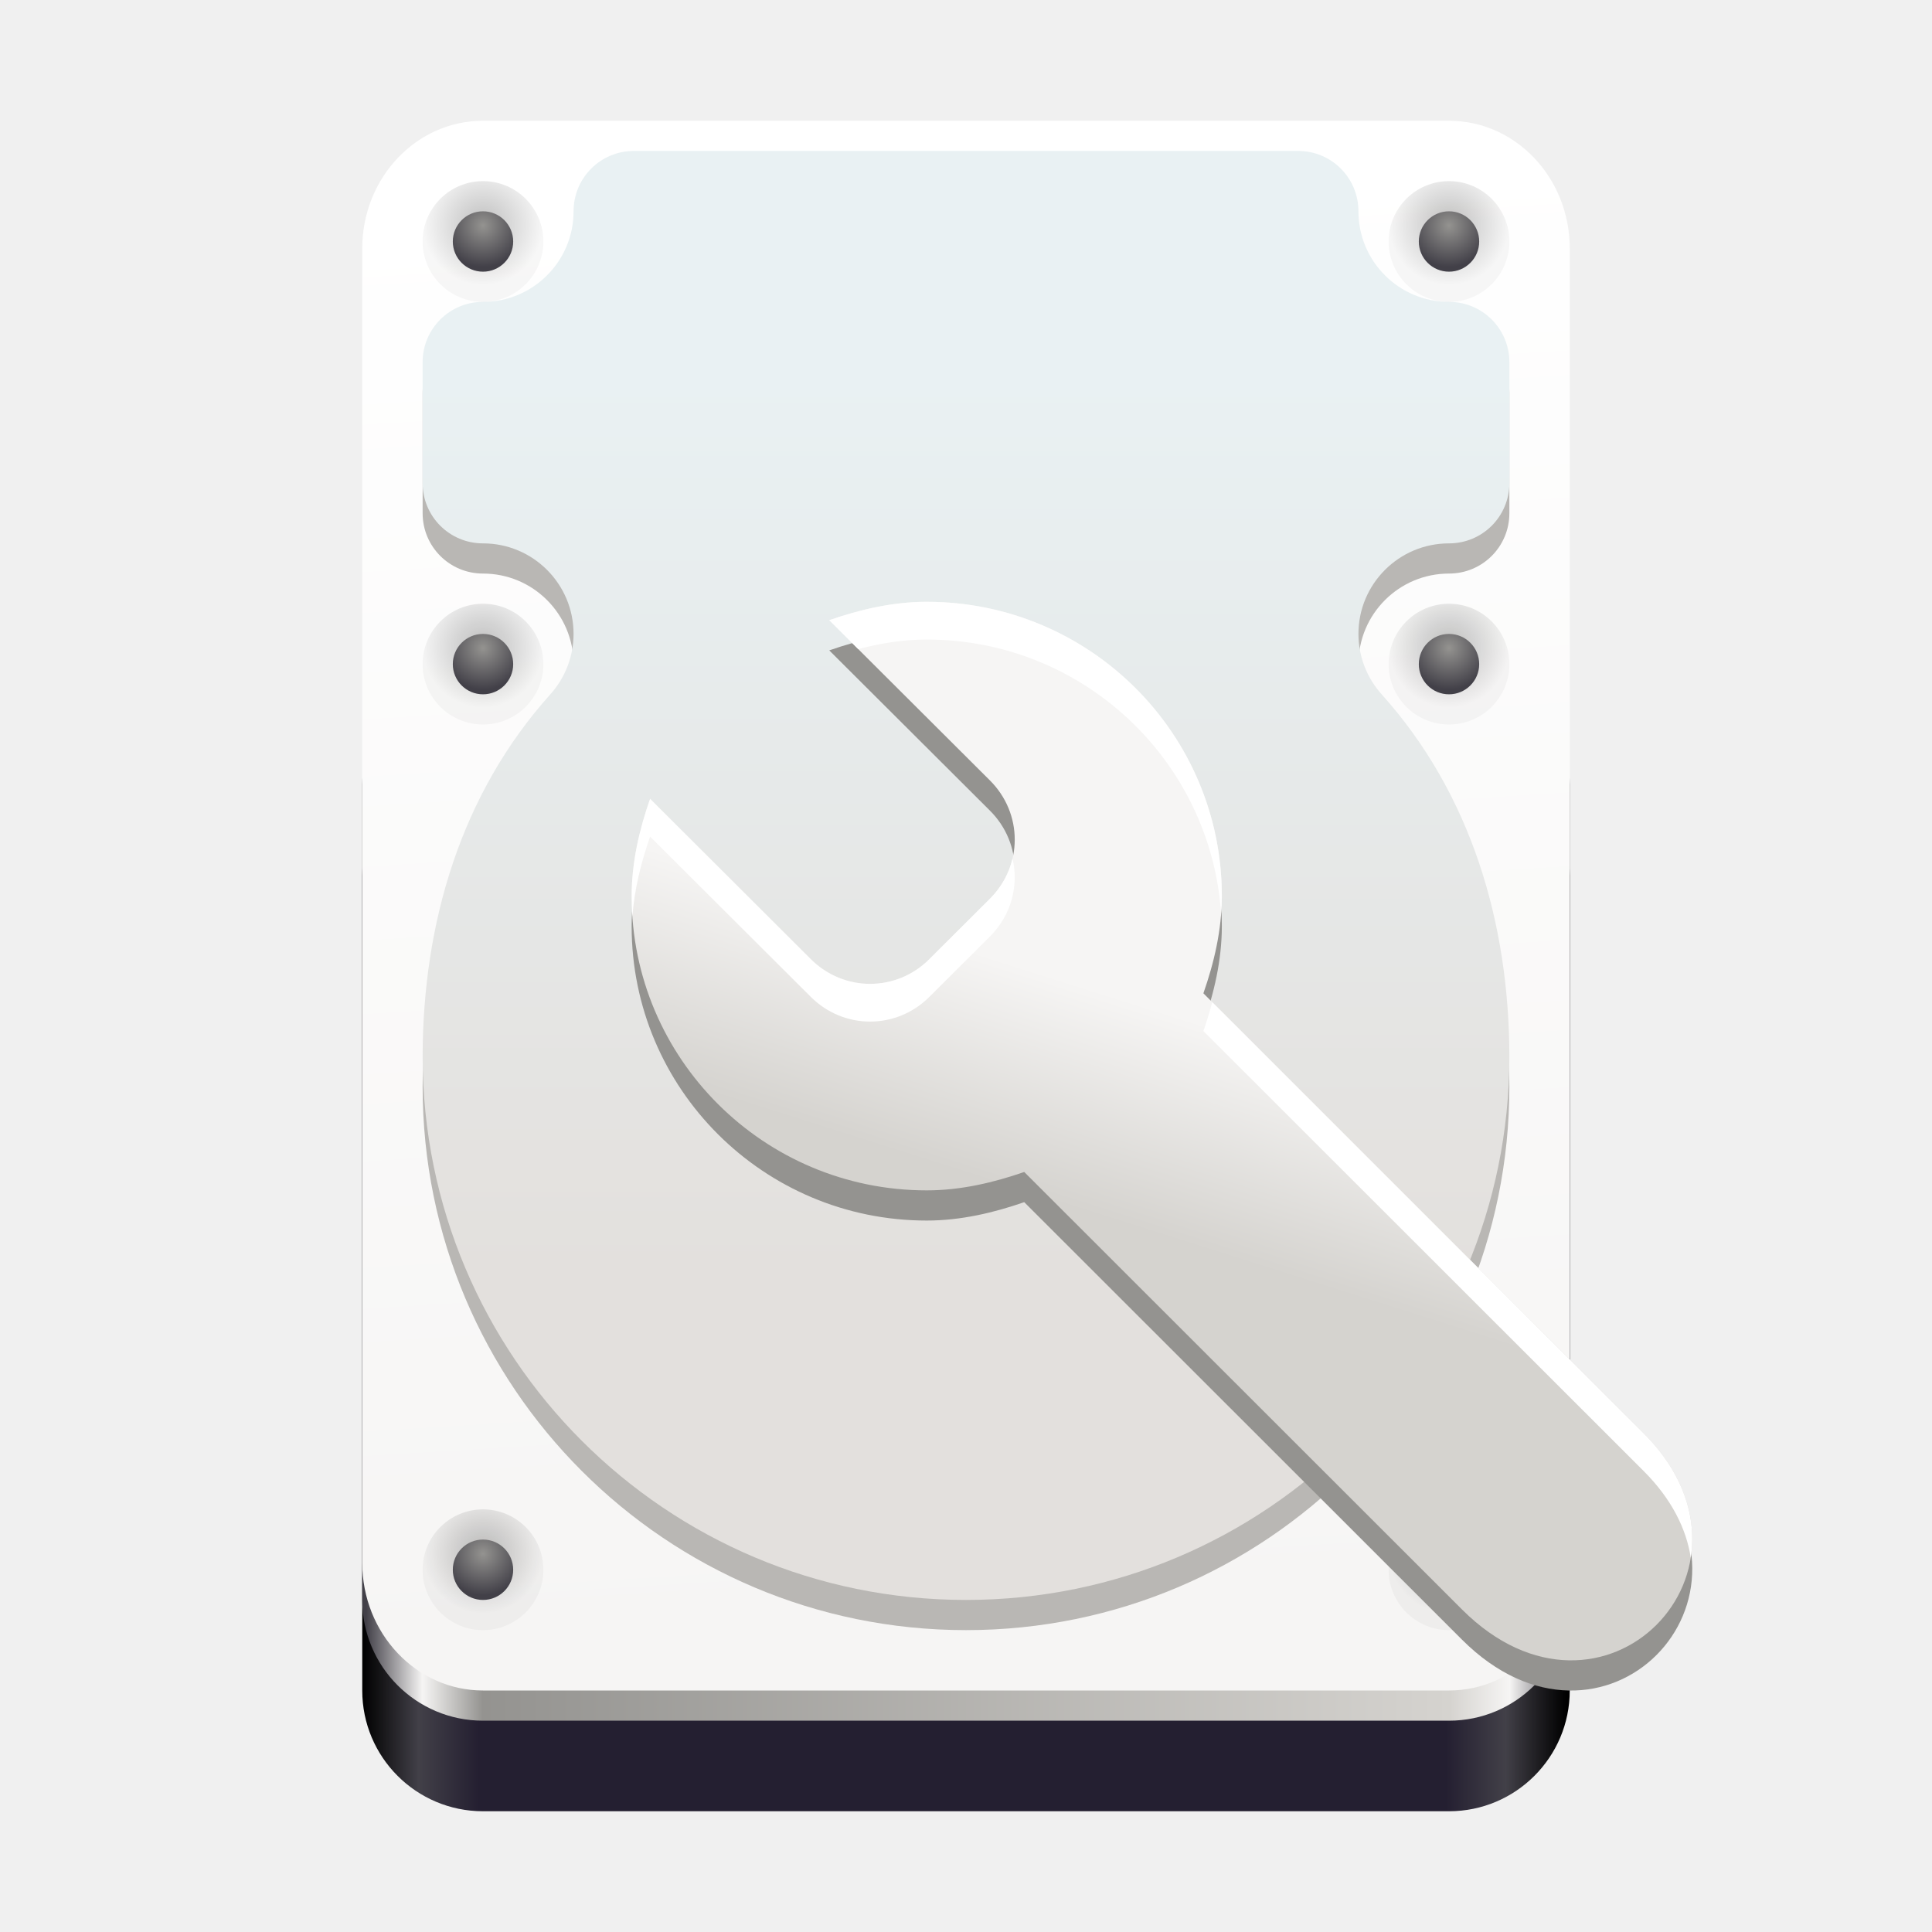
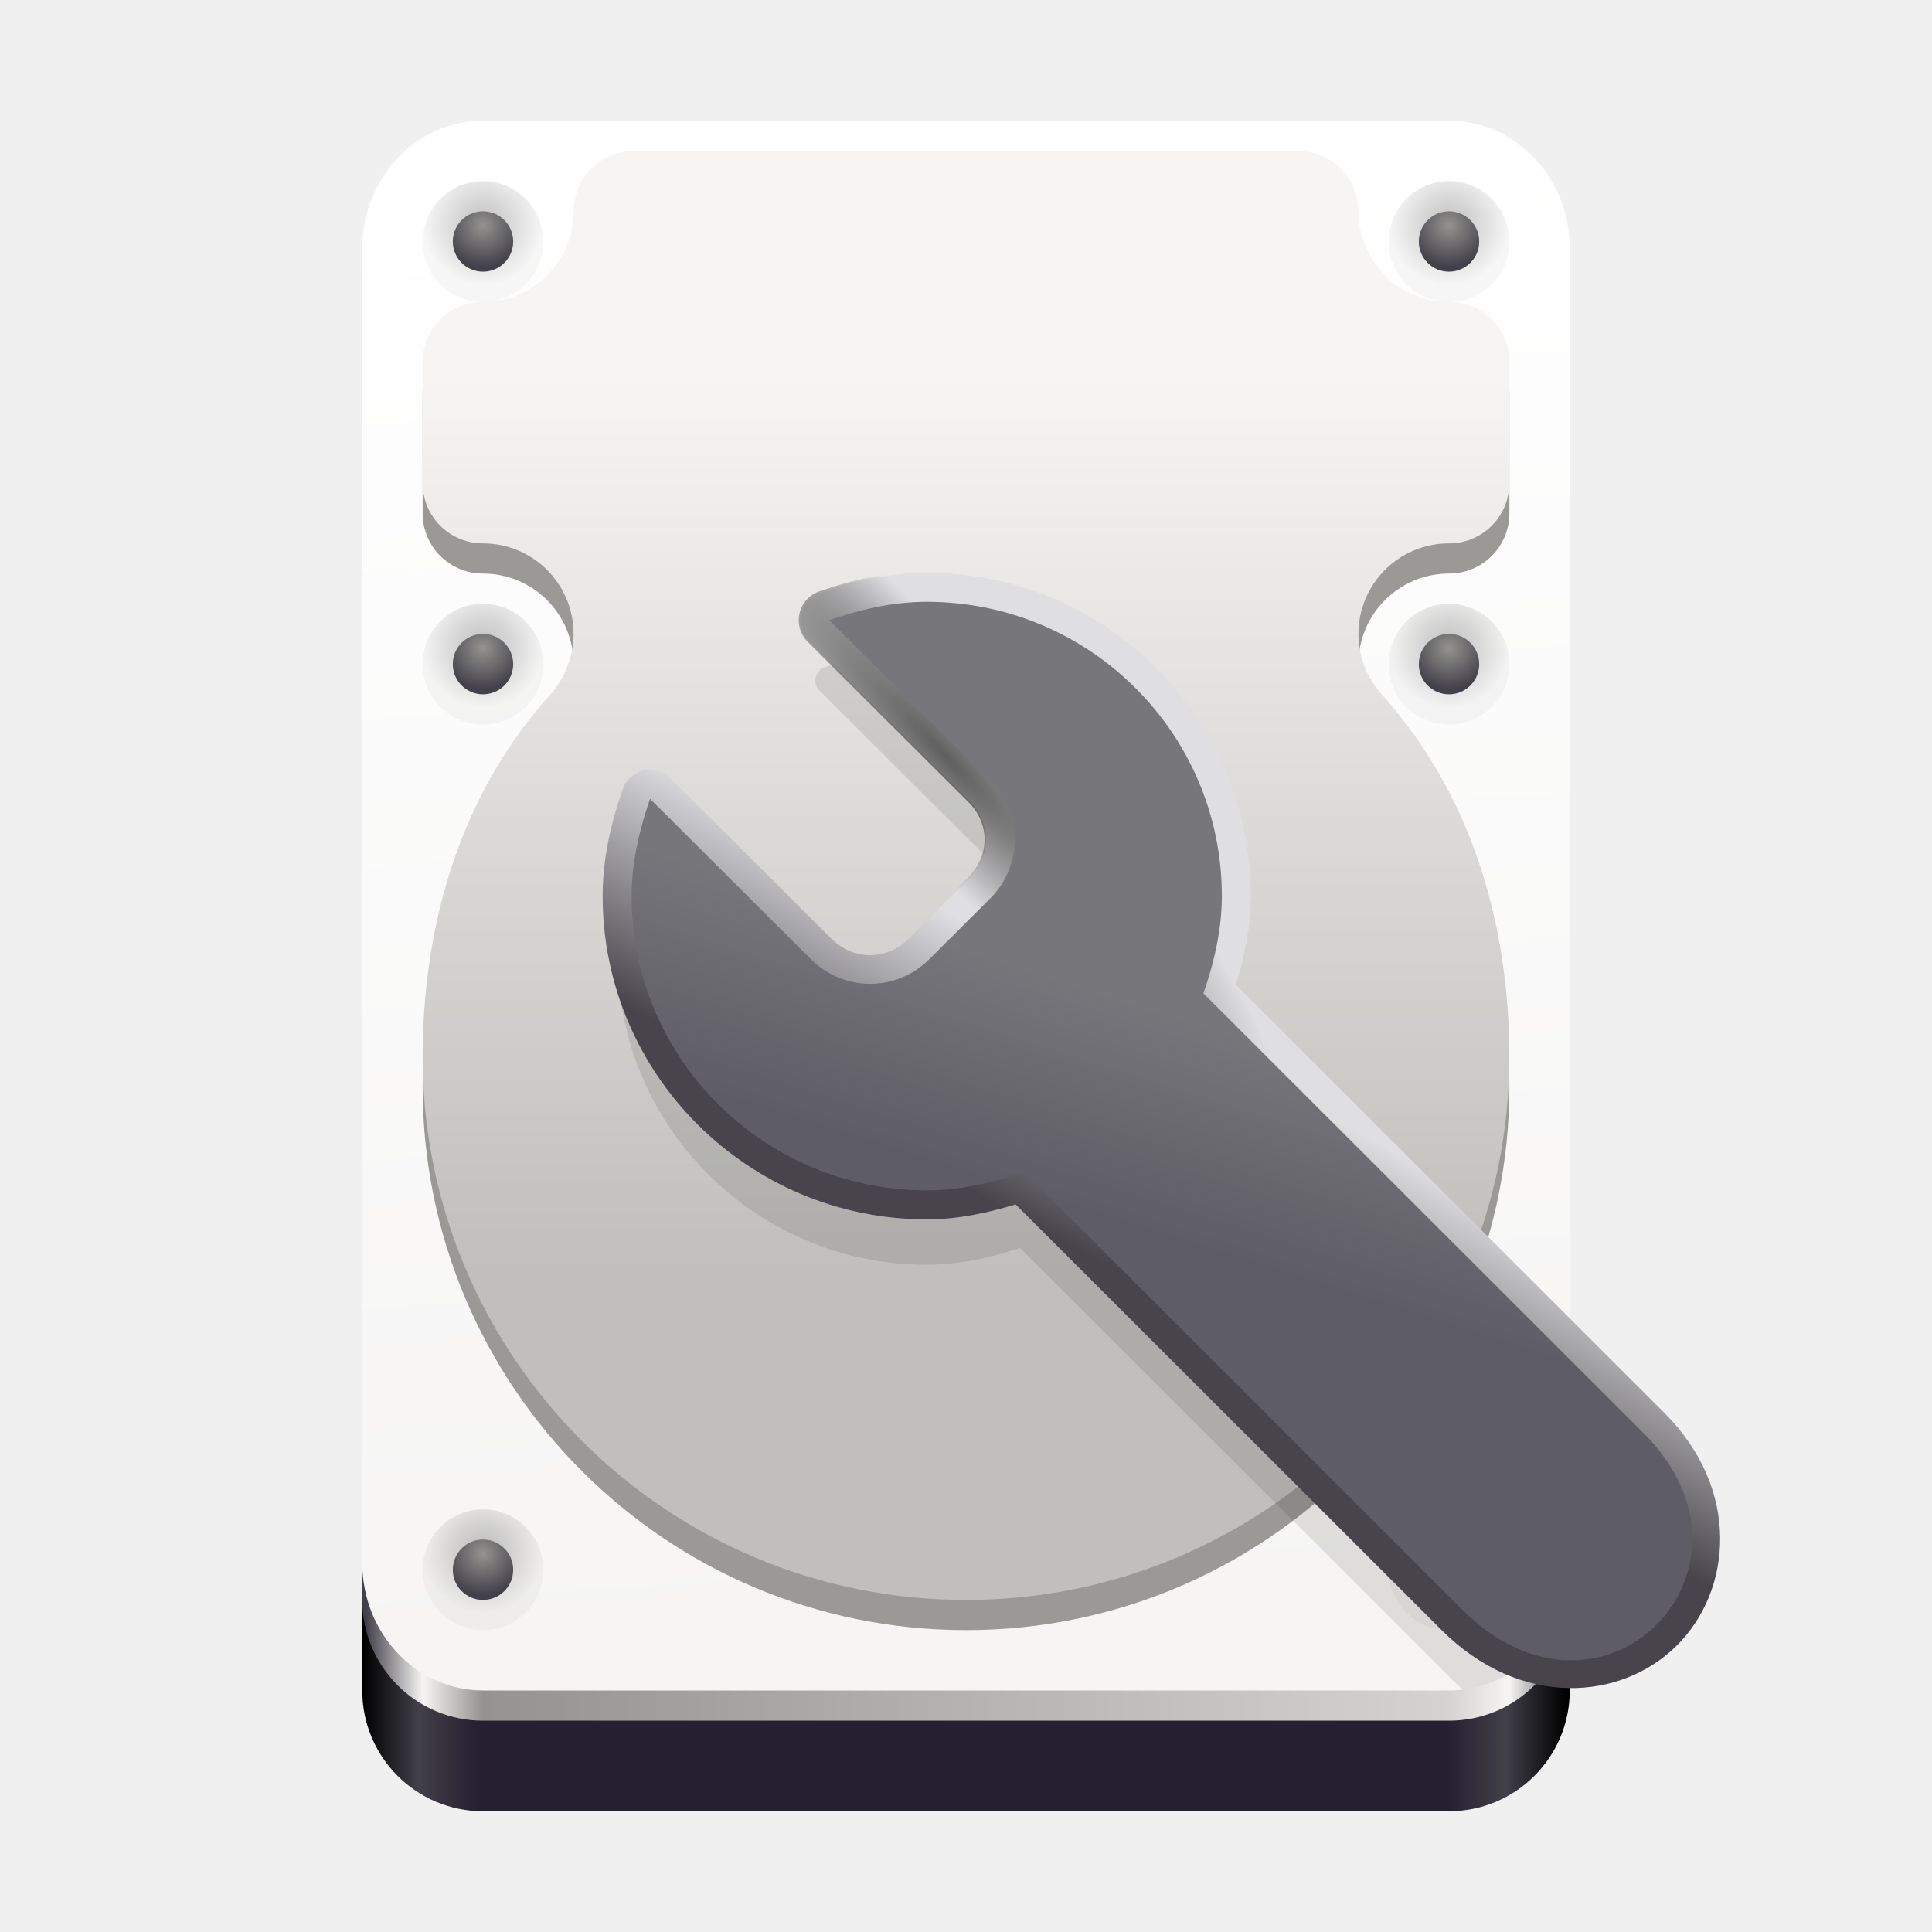
<svg xmlns="http://www.w3.org/2000/svg" xmlns:xlink="http://www.w3.org/1999/xlink" viewBox="0 0 128 128" style="display:inline;enable-background:new" version="1.0" id="svg11300" height="128" width="128">
  <defs id="defs3">
+     <linearGradient id="linearGradient10247">
+       <stop id="stop10243" offset="0" style="stop-color:#010101;stop-opacity:1;" />
+       <stop id="stop10245" offset="1" style="stop-color:#010101;stop-opacity:0;" />
+     </linearGradient>
+     <linearGradient id="linearGradient10232">
+       <stop id="stop10228" offset="0" style="stop-color:#47454b;stop-opacity:1" />
+       <stop id="stop10230" offset="1" style="stop-color:#dfdee0;stop-opacity:1" />
+     </linearGradient>
+     <linearGradient id="linearGradient1194">
+       <stop style="stop-color:#5e5c64;stop-opacity:1" offset="0" id="stop1190" />
+       <stop style="stop-color:#77767b;stop-opacity:1" offset="1" id="stop1192" />
+     </linearGradient>
+     <linearGradient id="linearGradient1188">
+       <stop id="stop1184" offset="0" style="stop-color:#c0bfbc;stop-opacity:1" />
+       <stop id="stop1186" offset="1" style="stop-color:#f6f5f4;stop-opacity:1" />
+     </linearGradient>
    <linearGradient id="linearGradient1378">
      <stop style="stop-color:#424048;stop-opacity:1" offset="0" id="stop1366" />
      <stop id="stop1368" offset="0.047" style="stop-color:#f6f5f4;stop-opacity:1" />
      <stop style="stop-color:#949390;stop-opacity:1" offset="0.097" id="stop1370" />
      <stop id="stop1372" offset="0.9" style="stop-color:#d5d3cf;stop-opacity:1" />
      <stop style="stop-color:#f6f5f4;stop-opacity:1" offset="0.95" id="stop1374" />
      <stop style="stop-color:#424048;stop-opacity:1" offset="1" id="stop1376" />
    </linearGradient>
    <linearGradient id="linearGradient1364">
      <stop id="stop1352" offset="0" style="stop-color:#000000;stop-opacity:1" />
      <stop style="stop-color:#424048;stop-opacity:1" offset="0.047" id="stop1354" />
      <stop id="stop1356" offset="0.097" style="stop-color:#241f31;stop-opacity:1" />
      <stop style="stop-color:#241f31;stop-opacity:1" offset="0.9" id="stop1358" />
      <stop id="stop1360" offset="0.95" style="stop-color:#424048;stop-opacity:1" />
      <stop id="stop1362" offset="1" style="stop-color:#000000;stop-opacity:1" />
    </linearGradient>
    <linearGradient id="linearGradient1235">
      <stop style="stop-color:#949390;stop-opacity:1" offset="0" id="stop1231" />
      <stop style="stop-color:#424048;stop-opacity:1" offset="1" id="stop1233" />
    </linearGradient>
    <linearGradient id="linearGradient983">
      <stop id="stop979" offset="0" style="stop-color:#000000;stop-opacity:0.251" />
      <stop id="stop981" offset="1" style="stop-color:#000000;stop-opacity:0.031" />
    </linearGradient>
    <linearGradient id="linearGradient1282">
      <stop id="stop1278" offset="0" style="stop-color:#f6f5f4;stop-opacity:1;" />
      <stop id="stop1280" offset="1" style="stop-color:#ffffff;stop-opacity:1" />
    </linearGradient>
    <linearGradient id="linearGradient1494">
      <stop id="stop1490" offset="0" style="stop-color:#babdb6;stop-opacity:1;" />
      <stop id="stop1492" offset="1" style="stop-color:#babdb6;stop-opacity:0;" />
    </linearGradient>
    <linearGradient gradientUnits="userSpaceOnUse" y2="20" x2="280" y1="172" x1="280" id="linearGradient1496" xlink:href="#linearGradient1494" />
-     <linearGradient gradientTransform="matrix(0.25,0,0,0.25,-1e-5,225)" gradientUnits="userSpaceOnUse" y2="59.234" x2="318.912" y1="113.77" x1="301.624" id="linearGradient2155" xlink:href="#linearGradient2153" />
-     <linearGradient id="linearGradient2153">
-       <stop id="stop2149" offset="0" style="stop-color:#d5d3cf;stop-opacity:1" />
-       <stop id="stop2151" offset="1" style="stop-color:#f6f5f4;stop-opacity:1" />
-     </linearGradient>
-     <linearGradient gradientTransform="matrix(0.25,0,0,0.25,-1e-5,225)" y2="-112.155" x2="249" y1="125" x1="249" gradientUnits="userSpaceOnUse" id="linearGradient1057" xlink:href="#linearGradient2147" />
-     <linearGradient id="linearGradient2147">
-       <stop style="stop-color:#e3e0dd;stop-opacity:1" offset="0" id="stop2143" />
-       <stop style="stop-color:#e9f1f3;stop-opacity:1" offset="1" id="stop2145" />
-     </linearGradient>
+     <linearGradient gradientTransform="matrix(0.25,0,0,0.25,-1e-5,225)" gradientUnits="userSpaceOnUse" y2="59.234" x2="318.912" y1="113.77" x1="301.624" id="linearGradient2155" xlink:href="#linearGradient1194" />
+     <linearGradient gradientTransform="matrix(0.25,0,0,0.25,-1e-5,225)" y2="-112.155" x2="249" y1="125" x1="249" gradientUnits="userSpaceOnUse" id="linearGradient1057" xlink:href="#linearGradient1188" />
    <linearGradient gradientTransform="matrix(0.25,0,0,0.25,-1e-5,225)" gradientUnits="userSpaceOnUse" y2="-172" x2="323" y1="217" x1="347" id="linearGradient1284" xlink:href="#linearGradient1282" />
    <linearGradient y2="619.964" x2="496" y1="619.964" x1="177" gradientTransform="matrix(0.25,0,0,0.2430556,-20.00001,91.56432)" gradientUnits="userSpaceOnUse" id="linearGradient1444-3-9" xlink:href="#linearGradient1378" />
    <linearGradient y2="799.964" x2="495" y1="799.964" x1="176" gradientTransform="matrix(0.25,0,0,0.2430556,-20.00001,91.56432)" gradientUnits="userSpaceOnUse" id="linearGradient1121" xlink:href="#linearGradient1364" />
    <radialGradient r="16" fy="199.581" fx="128" cy="199.581" cx="128" gradientUnits="userSpaceOnUse" id="radialGradient1131" xlink:href="#linearGradient983" />
    <radialGradient r="8" fy="200.072" fx="127.937" cy="200.072" cx="127.937" gradientTransform="matrix(1.375651,0,0,1.375651,-47.99673,-75.47162)" gradientUnits="userSpaceOnUse" id="radialGradient1133" xlink:href="#linearGradient1235" />
+     <linearGradient y2="70.897" x2="328.098" y1="125.793" x1="298.658" gradientTransform="matrix(0.25,0,0,0.25,-1e-5,225)" gradientUnits="userSpaceOnUse" id="linearGradient9681" xlink:href="#linearGradient10232" />
+     <radialGradient gradientUnits="userSpaceOnUse" gradientTransform="matrix(0.5982633,0.6351501,-0.1152322,0.10854,50.70949,158.173)" r="36.044" fy="221.951" fx="62.562" cy="221.951" cx="62.562" id="radialGradient10249" xlink:href="#linearGradient10247" />
  </defs>
  <g transform="translate(0,-172)" style="display:inline" id="layer1">
    <g style="display:inline" id="layer9">
      <circle r="0" cy="172" cx="32.5" id="path907" style="opacity:0.05;fill:#ac1d2e;fill-opacity:1;stroke:none;stroke-width:0.011px;stroke-linecap:butt;stroke-linejoin:miter;stroke-miterlimit:4;stroke-dasharray:none;stroke-dashoffset:0;stroke-opacity:1;marker:none;marker-start:none;marker-mid:none;marker-end:none;paint-order:normal" />
      <rect ry="8" rx="8" y="222" x="24" height="70" width="80" id="rect1480-3-7-1-2" style="display:inline;opacity:1;fill:url(#linearGradient1121);fill-opacity:1;stroke:none;stroke-width:0.011px;stroke-linecap:butt;stroke-linejoin:miter;stroke-miterlimit:4;stroke-dasharray:none;stroke-dashoffset:0;stroke-opacity:1;marker:none;marker-start:none;marker-mid:none;marker-end:none;paint-order:normal;enable-background:new" />
      <rect ry="8" rx="8" y="216" x="24" height="70" width="80" id="rect1480-3-7-1" style="display:inline;opacity:1;fill:url(#linearGradient1444-3-9);fill-opacity:1;stroke:none;stroke-width:0.011px;stroke-linecap:butt;stroke-linejoin:miter;stroke-miterlimit:4;stroke-dasharray:none;stroke-dashoffset:0;stroke-opacity:1;marker:none;marker-start:none;marker-mid:none;marker-end:none;paint-order:normal;enable-background:new" />
      <rect ry="8.457" rx="8" y="180" x="24" height="104" width="80" id="rect1480-6-7" style="display:inline;opacity:1;fill:url(#linearGradient1284);fill-opacity:1;stroke:none;stroke-width:0.012px;stroke-linecap:butt;stroke-linejoin:miter;stroke-miterlimit:4;stroke-dasharray:none;stroke-dashoffset:0;stroke-opacity:1;marker:none;marker-start:none;marker-mid:none;marker-end:none;paint-order:normal;enable-background:new" />
      <g transform="matrix(0.25,0,0,0.25,-1e-5,225)" id="g1036" style="display:inline;enable-background:new">
        <circle style="display:inline;opacity:1;fill:url(#radialGradient1131);fill-opacity:1;stroke:none;stroke-width:0.045px;stroke-linecap:butt;stroke-linejoin:miter;stroke-miterlimit:4;stroke-dasharray:none;stroke-dashoffset:0;stroke-opacity:1;marker:none;marker-start:none;marker-mid:none;marker-end:none;paint-order:normal;enable-background:new" id="path1137-3" cx="128" cy="204" r="16" />
        <circle style="opacity:1;fill:url(#radialGradient1133);fill-opacity:1;stroke:none;stroke-width:0.045px;stroke-linecap:butt;stroke-linejoin:miter;stroke-miterlimit:4;stroke-dasharray:none;stroke-dashoffset:0;stroke-opacity:1;marker:none;marker-start:none;marker-mid:none;marker-end:none;paint-order:normal" id="path1137" cx="128" cy="204" r="8" />
      </g>
-       <path id="path905" d="m 42,184 c -2.216,0 -4,1.784 -4,4 0,3.314 -2.686,6 -6,6 -2.216,0 -4,1.784 -4,4 v 8 c 0,2.216 1.784,4 4,4 3.314,0 6,2.686 6,6 -0.003,1.477 -0.55,2.901 -1.538,4 -5.922,6.593 -8.448,15.138 -8.462,24 0,19.882 16.118,36 36,36 19.882,0 36,-16.118 36,-36 -0.016,-8.863 -2.539,-17.408 -8.463,-24 -0.987,-1.099 -1.534,-2.523 -1.537,-4 0,-3.314 2.686,-6 6,-6 2.216,0 4,-1.784 4,-4 v -8 c 0,-2.216 -1.784,-4 -4,-4 -3.314,0 -6,-2.686 -6,-6 0,-2.216 -1.784,-4 -4,-4 z m 22,56 a 6,6 0 0 1 6,6 6,6 0 0 1 -6,6 6,6 0 0 1 -6,-6 6,6 0 0 1 6,-6 z" style="display:inline;opacity:1;fill:#b9b7b4;fill-opacity:1;stroke:none;stroke-width:0.011px;stroke-linecap:butt;stroke-linejoin:miter;stroke-miterlimit:4;stroke-dasharray:none;stroke-dashoffset:0;stroke-opacity:1;marker:none;marker-start:none;marker-mid:none;marker-end:none;paint-order:normal;enable-background:new" />
+       <path id="path905" d="m 42,184 c -2.216,0 -4,1.784 -4,4 0,3.314 -2.686,6 -6,6 -2.216,0 -4,1.784 -4,4 v 8 c 0,2.216 1.784,4 4,4 3.314,0 6,2.686 6,6 -0.003,1.477 -0.55,2.901 -1.538,4 -5.922,6.593 -8.448,15.138 -8.462,24 0,19.882 16.118,36 36,36 19.882,0 36,-16.118 36,-36 -0.016,-8.863 -2.539,-17.408 -8.463,-24 -0.987,-1.099 -1.534,-2.523 -1.537,-4 0,-3.314 2.686,-6 6,-6 2.216,0 4,-1.784 4,-4 v -8 c 0,-2.216 -1.784,-4 -4,-4 -3.314,0 -6,-2.686 -6,-6 0,-2.216 -1.784,-4 -4,-4 z m 22,56 a 6,6 0 0 1 6,6 6,6 0 0 1 -6,6 6,6 0 0 1 -6,-6 6,6 0 0 1 6,-6 z" style="display:inline;opacity:1;fill:#9a9996;fill-opacity:1;stroke:none;stroke-width:0.011px;stroke-linecap:butt;stroke-linejoin:miter;stroke-miterlimit:4;stroke-dasharray:none;stroke-dashoffset:0;stroke-opacity:1;marker:none;marker-start:none;marker-mid:none;marker-end:none;paint-order:normal;enable-background:new" />
      <path id="path905-2" d="m 42,182 c -2.216,0 -4,1.784 -4,4 0,3.314 -2.686,6 -6,6 -2.216,0 -4,1.784 -4,4 v 8 c 0,2.216 1.784,4 4,4 3.314,0 6,2.686 6,6 -0.003,1.477 -0.55,2.901 -1.538,4 -5.922,6.593 -8.448,15.138 -8.462,24 0,19.882 16.118,36 36,36 19.882,0 36,-16.118 36,-36 -0.016,-8.863 -2.539,-17.408 -8.463,-24 -0.987,-1.099 -1.534,-2.523 -1.537,-4 0,-3.314 2.686,-6 6,-6 2.216,0 4,-1.784 4,-4 v -8 c 0,-2.216 -1.784,-4 -4,-4 -3.314,0 -6,-2.686 -6,-6 0,-2.216 -1.784,-4 -4,-4 z m 22,56 a 6,6 0 0 1 6,6 6,6 0 0 1 -6,6 6,6 0 0 1 -6,-6 6,6 0 0 1 6,-6 z" style="display:inline;opacity:1;fill:url(#linearGradient1057);fill-opacity:1;stroke:none;stroke-width:0.012px;stroke-linecap:butt;stroke-linejoin:miter;stroke-miterlimit:4;stroke-dasharray:none;stroke-dashoffset:0;stroke-opacity:1;marker:none;marker-start:none;marker-mid:none;marker-end:none;paint-order:normal;enable-background:new" />
      <use height="100%" width="100%" transform="translate(64)" id="use1038" xlink:href="#g1036" y="0" x="0" style="display:inline;enable-background:new" />
+       <path id="path10234" transform="translate(0,172)" d="M 61.398 42.943 C 59.001 42.943 56.715 43.492 54.637 44.215 A 0.927 0.927 0 0 0 54.287 45.746 L 64.934 56.365 C 66.774 58.201 66.774 61.049 64.934 62.885 L 60.92 66.889 C 59.08 68.724 56.213 68.724 54.373 66.889 L 43.725 56.27 A 0.927 0.927 0 0 0 42.195 56.619 C 41.47 58.693 40.92 60.975 40.92 63.367 C 40.92 74.637 50.101 83.793 61.398 83.793 C 63.584 83.793 65.656 83.309 67.584 82.682 L 96.205 111.287 C 96.44 111.522 96.679 111.732 96.918 111.941 C 100.914 111.462 104 107.9 104 103.543 L 104 92.754 L 80.766 69.535 C 81.395 67.613 81.877 65.546 81.877 63.367 C 81.877 52.097 72.696 42.943 61.398 42.943 z " style="color:#000000;font-style:normal;font-variant:normal;font-weight:normal;font-stretch:normal;font-size:medium;line-height:normal;font-family:Sans;-inkscape-font-specification:Sans;text-indent:0;text-align:start;text-decoration:none;text-decoration-line:none;letter-spacing:normal;word-spacing:normal;text-transform:none;writing-mode:lr-tb;direction:ltr;text-anchor:start;display:inline;overflow:visible;visibility:visible;fill:#000000;fill-opacity:1;fill-rule:nonzero;stroke:none;stroke-width:2.115;marker:none;enable-background:accumulate;opacity:0.1" />
+       <path d="m 61.398,209.949 c -2.55,0 -4.942,0.58 -7.088,1.326 a 1.922,1.922 0 0 0 -0.727,3.176 l 10.646,10.619 c 1.467,1.463 1.467,3.646 0,5.109 l -4.014,4.004 c -1.467,1.463 -3.674,1.463 -5.141,0 L 44.428,223.564 a 1.922,1.922 0 0 0 -3.172,0.727 c -0.749,2.141 -1.33,4.53 -1.33,7.076 0,11.81 9.639,21.42 21.473,21.42 2.099,0 4.053,-0.437 5.889,-0.992 l 28.215,28.195 c 5.237,5.237 11.93,4.684 15.596,1.025 3.666,-3.659 4.249,-10.328 -0.832,-15.408 L 81.879,237.24 c 0.556,-1.831 0.992,-3.78 0.992,-5.873 0,-11.81 -9.639,-21.418 -21.473,-21.418 z" id="path9673" style="color:#000000;font-style:normal;font-variant:normal;font-weight:normal;font-stretch:normal;font-size:medium;line-height:normal;font-family:Sans;-inkscape-font-specification:Sans;text-indent:0;text-align:start;text-decoration:none;text-decoration-line:none;letter-spacing:normal;word-spacing:normal;text-transform:none;writing-mode:lr-tb;direction:ltr;text-anchor:start;display:inline;overflow:visible;visibility:visible;fill:url(#linearGradient9681);fill-opacity:1;fill-rule:nonzero;stroke:none;stroke-width:2.115;marker:none;enable-background:accumulate" />
      <use height="100%" width="100%" transform="translate(64,-60)" id="use1038-9" xlink:href="#g1036" y="0" x="0" style="display:inline;enable-background:new" />
      <use height="100%" width="100%" transform="translate(64,-88)" id="use1038-7" xlink:href="#g1036" y="0" x="0" style="display:inline;enable-background:new" />
      <use height="100%" width="100%" transform="translate(0,-88)" id="use1038-2" xlink:href="#g1036" y="0" x="0" style="display:inline;enable-background:new" />
      <use height="100%" width="100%" transform="translate(0,-60)" id="use1038-3" xlink:href="#g1036" y="0" x="0" style="display:inline;enable-background:new" />
-       <path style="color:#000000;font-style:normal;font-variant:normal;font-weight:normal;font-stretch:normal;font-size:medium;line-height:normal;font-family:Sans;-inkscape-font-specification:Sans;text-indent:0;text-align:start;text-decoration:none;text-decoration-line:none;letter-spacing:normal;word-spacing:normal;text-transform:none;writing-mode:lr-tb;direction:ltr;text-anchor:start;display:inline;overflow:visible;visibility:visible;fill:#949390;fill-opacity:1;fill-rule:nonzero;stroke:none;stroke-width:2.115;marker:none;enable-background:accumulate" d="m 61.399,213.87 c -2.256,0 -4.442,0.518 -6.459,1.219 l 10.648,10.619 c 2.188,2.182 2.188,5.651 0,7.834 l -4.015,4.004 c -2.188,2.182 -5.667,2.182 -7.855,0 L 43.07,226.927 c -0.703,2.011 -1.222,4.191 -1.222,6.441 0,10.768 8.753,19.497 19.551,19.497 2.256,0 4.442,-0.518 6.459,-1.219 l 29.003,28.985 c 9.322,9.322 21.008,-2.7 12.045,-11.663 L 79.728,239.809 c 0.703,-2.011 1.222,-4.191 1.222,-6.441 0,-10.768 -8.753,-19.497 -19.551,-19.497 z" id="path3908-4-3" />
+       <path style="color:#000000;font-style:normal;font-variant:normal;font-weight:normal;font-stretch:normal;font-size:medium;line-height:normal;font-family:Sans;-inkscape-font-specification:Sans;text-indent:0;text-align:start;text-decoration:none;text-decoration-line:none;letter-spacing:normal;word-spacing:normal;text-transform:none;writing-mode:lr-tb;direction:ltr;text-anchor:start;display:inline;overflow:visible;visibility:visible;opacity:0.58;fill:url(#radialGradient10249);fill-opacity:1;fill-rule:nonzero;stroke:none;stroke-width:2.115;marker:none;enable-background:accumulate" id="path10241" d="m 61.398,209.85 c -2.565,0 -4.969,0.582 -7.121,1.33 a 2.022,2.022 0 0 0 -0.764,3.342 l 10.646,10.619 c 1.43,1.426 1.43,3.543 0,4.969 l -4.014,4.004 c -1.429,1.425 -3.571,1.425 -5,0 L 44.498,223.494 a 2.022,2.022 0 0 0 -3.336,0.764 c -0.751,2.148 -1.336,4.548 -1.336,7.109 0,11.864 9.685,21.52 21.572,21.52 2.09,0 4.034,-0.432 5.861,-0.98 l 28.172,28.154 c 5.267,5.267 12.036,4.723 15.738,1.027 3.702,-3.695 4.278,-10.439 -0.834,-15.551 L 81.99,237.211 c 0.549,-1.822 0.98,-3.76 0.98,-5.844 0,-11.864 -9.685,-21.518 -21.572,-21.518 z" />
      <path id="path2141" d="m 61.399,211.87 c -2.256,0 -4.442,0.518 -6.459,1.219 l 10.648,10.619 c 2.188,2.182 2.188,5.651 0,7.834 l -4.015,4.004 c -2.188,2.182 -5.667,2.182 -7.855,0 L 43.07,224.927 c -0.703,2.011 -1.222,4.191 -1.222,6.441 0,10.768 8.753,19.497 19.551,19.497 2.256,0 4.442,-0.518 6.459,-1.219 l 29.003,28.985 c 9.322,9.322 21.008,-2.7 12.045,-11.663 L 79.728,237.809 c 0.703,-2.011 1.222,-4.191 1.222,-6.441 0,-10.768 -8.753,-19.497 -19.551,-19.497 z" style="color:#000000;font-style:normal;font-variant:normal;font-weight:normal;font-stretch:normal;font-size:medium;line-height:normal;font-family:Sans;-inkscape-font-specification:Sans;text-indent:0;text-align:start;text-decoration:none;text-decoration-line:none;letter-spacing:normal;word-spacing:normal;text-transform:none;writing-mode:lr-tb;direction:ltr;text-anchor:start;display:inline;overflow:visible;visibility:visible;fill:url(#linearGradient2155);fill-opacity:1;fill-rule:nonzero;stroke:none;stroke-width:2.115;marker:none;enable-background:accumulate" />
-       <path id="path2157" d="m 61.399,211.871 c -2.256,0 -4.443,0.517 -6.459,1.218 l 1.92,1.915 c 1.458,-0.383 2.981,-0.633 4.539,-0.633 10.339,0 18.801,8.003 19.502,18.136 0.028,-0.378 0.048,-0.757 0.048,-1.139 0,-10.768 -8.753,-19.497 -19.55,-19.497 z M 43.07,224.927 c -0.703,2.011 -1.222,4.191 -1.222,6.441 0,0.458 0.017,0.911 0.048,1.361 0.138,-1.846 0.59,-3.633 1.174,-5.302 l 10.648,10.619 c 2.188,2.182 5.667,2.182 7.855,0 l 4.015,-4.004 c 1.419,-1.415 1.916,-3.371 1.495,-5.167 -0.228,0.973 -0.726,1.899 -1.495,2.667 l -4.015,4.004 c -2.188,2.182 -5.667,2.182 -7.855,0 z m 37.244,13.468 c -0.172,0.652 -0.369,1.292 -0.586,1.914 l 29.177,29.159 c 1.851,1.851 2.82,3.832 3.112,5.729 0.405,-2.58 -0.425,-5.542 -3.112,-8.229 z" style="color:#000000;font-style:normal;font-variant:normal;font-weight:normal;font-stretch:normal;font-size:medium;line-height:normal;font-family:Sans;-inkscape-font-specification:Sans;text-indent:0;text-align:start;text-decoration:none;text-decoration-line:none;letter-spacing:normal;word-spacing:normal;text-transform:none;writing-mode:lr-tb;direction:ltr;text-anchor:start;display:inline;overflow:visible;visibility:visible;fill:#ffffff;fill-opacity:1;fill-rule:nonzero;stroke:none;stroke-width:2.115;marker:none;enable-background:accumulate" />
    </g>
    <g style="fill:url(#linearGradient1496);fill-opacity:1" id="g1480" />
  </g>
</svg>
